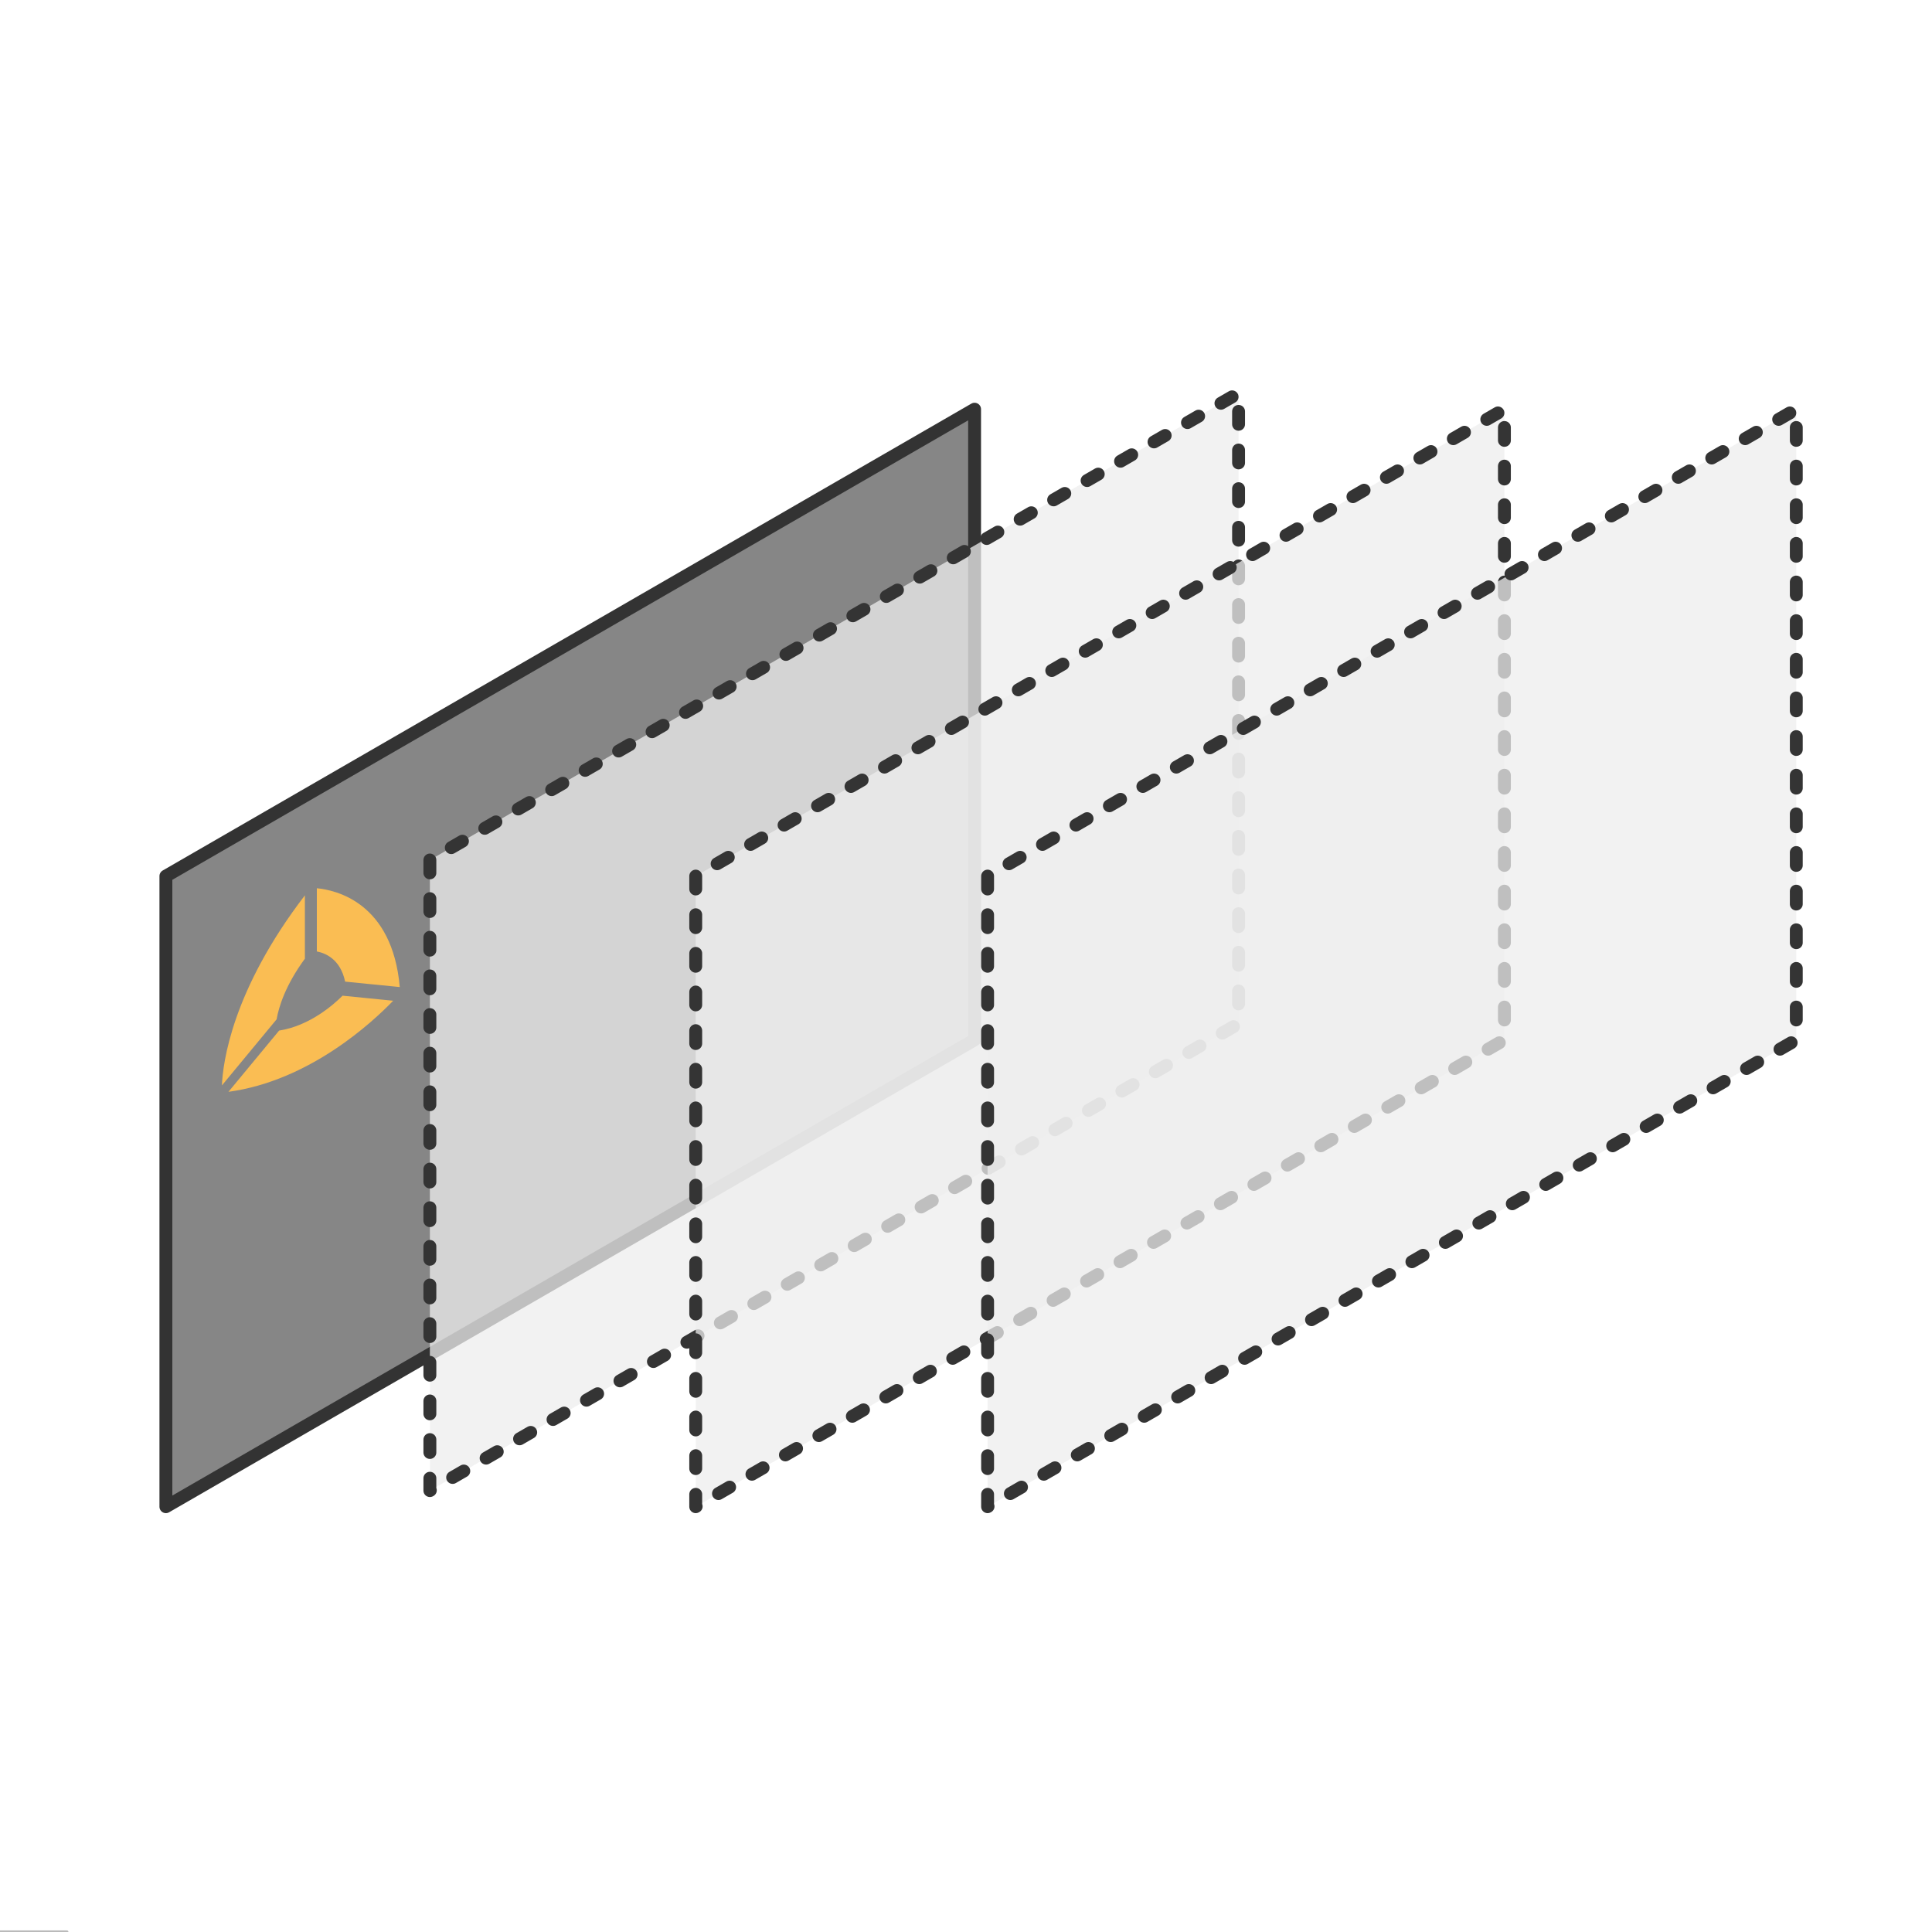
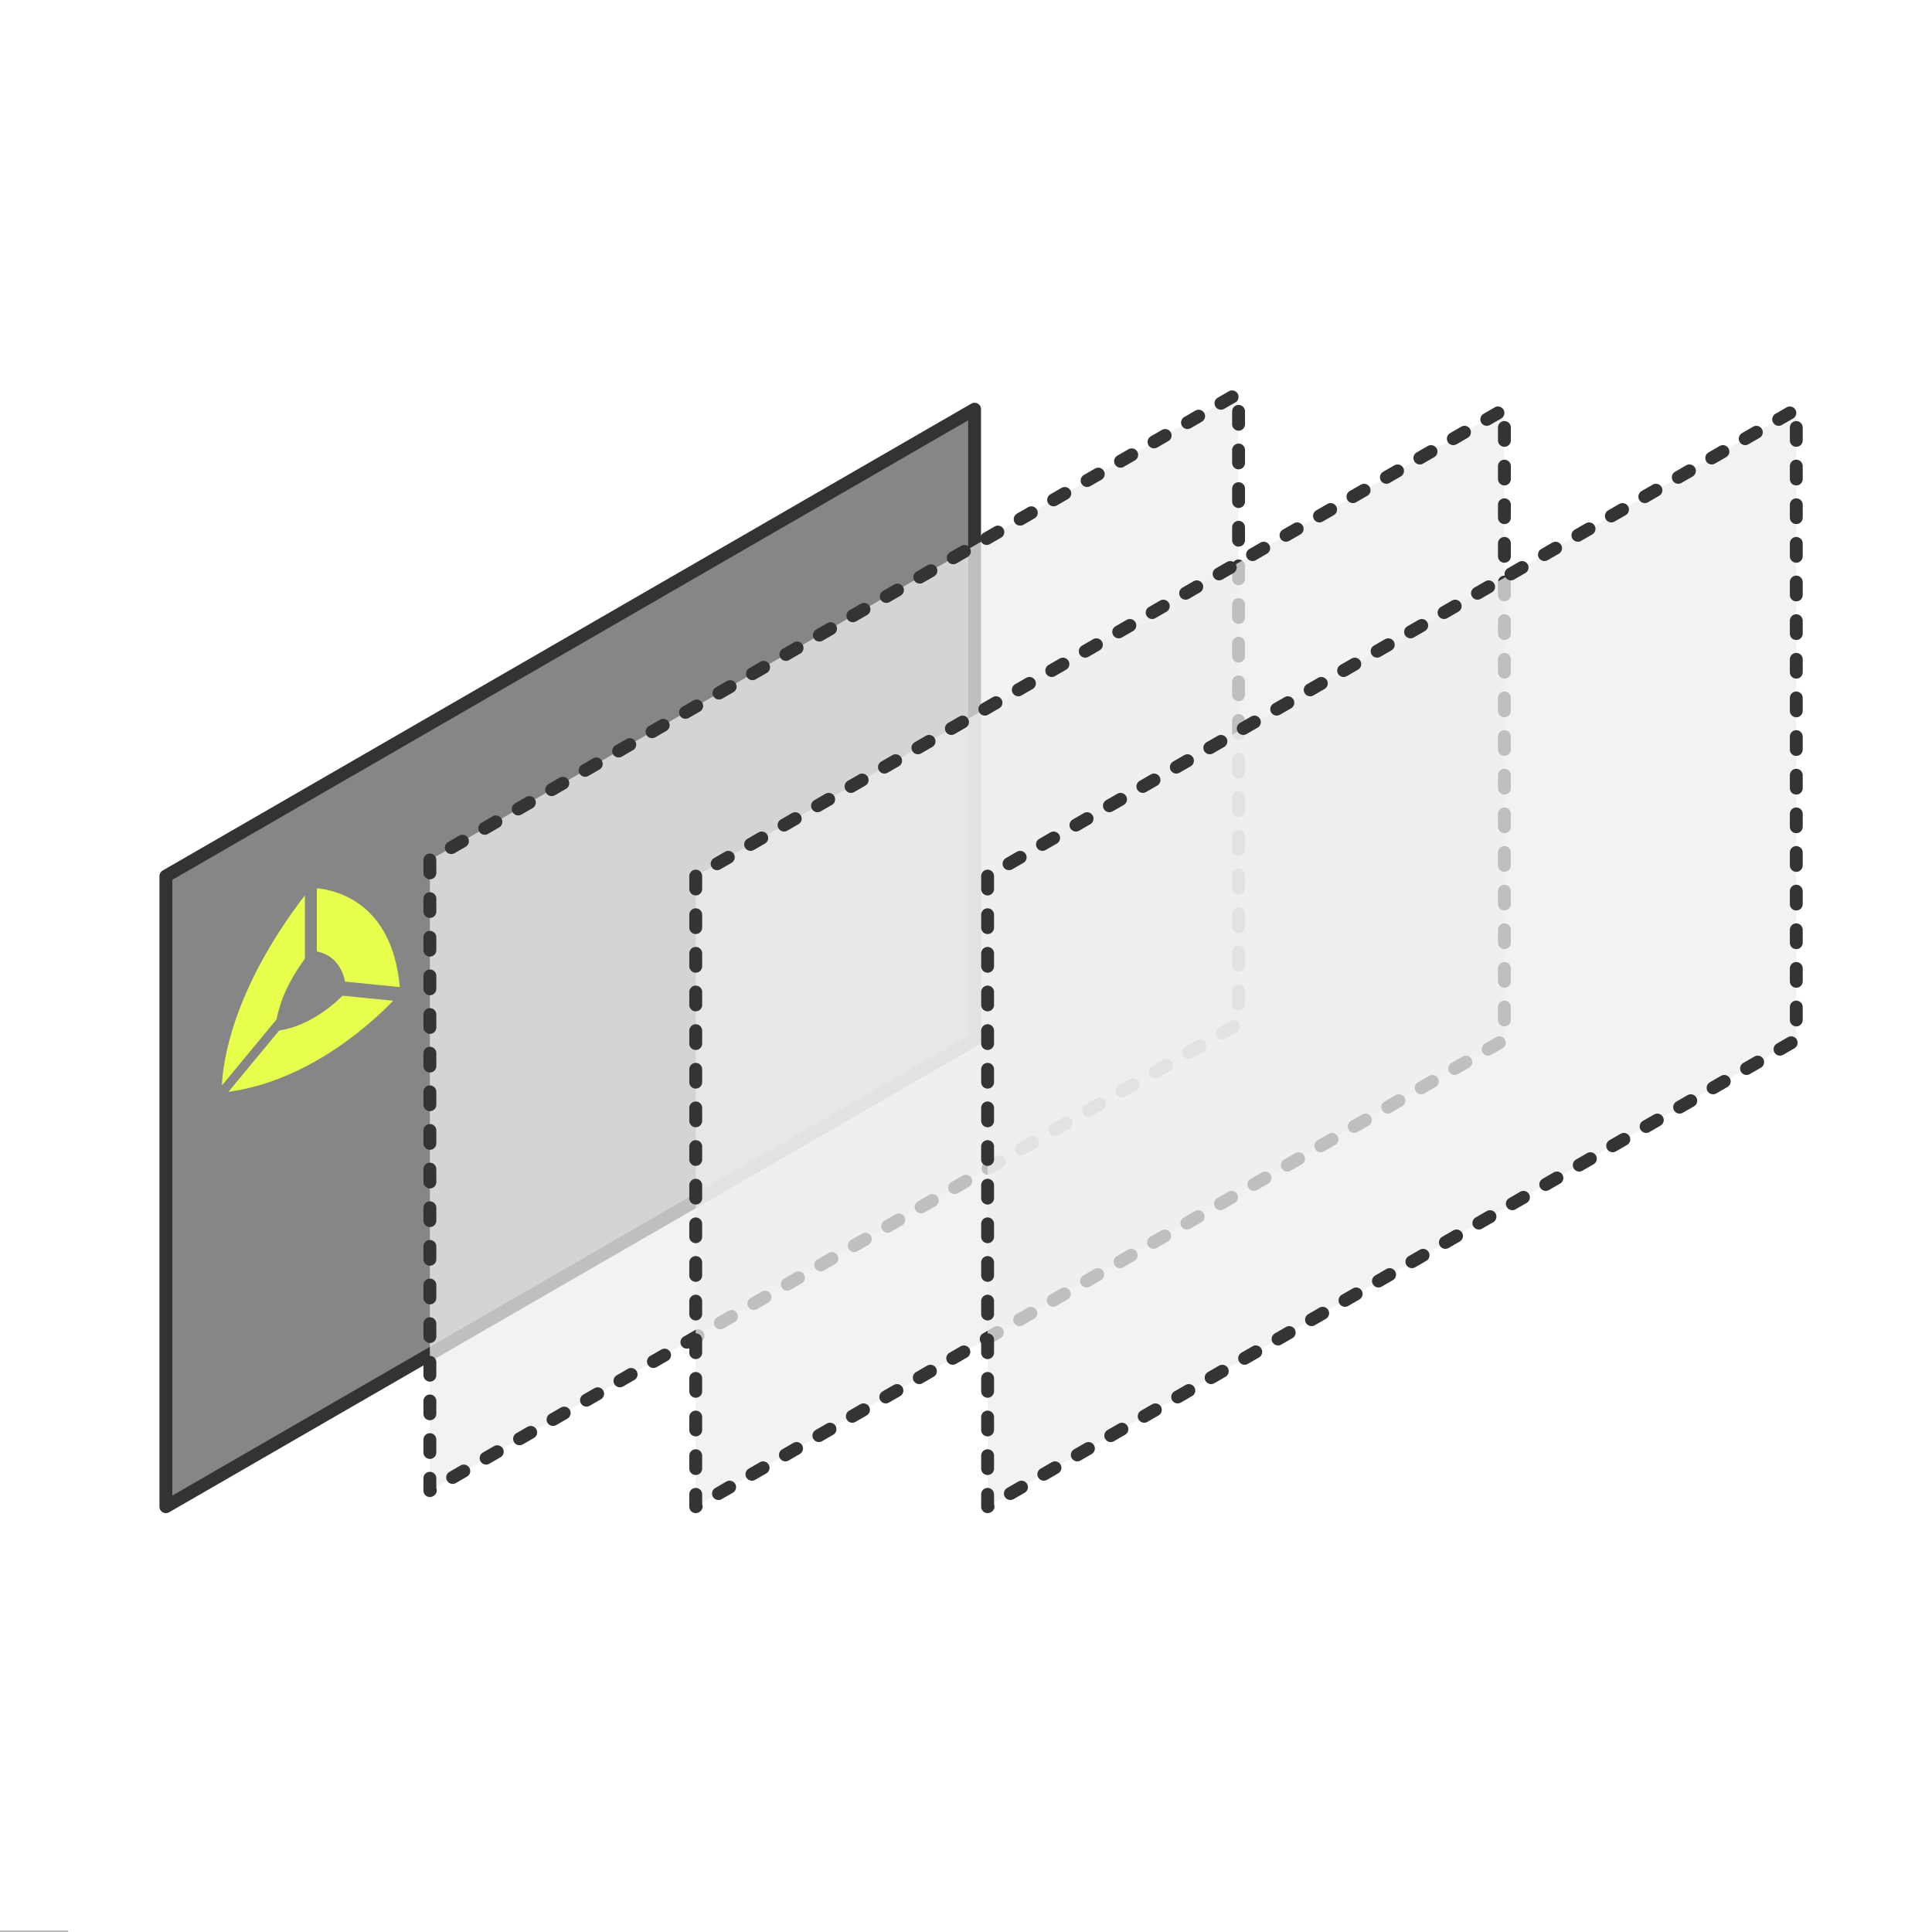
<svg xmlns="http://www.w3.org/2000/svg" viewBox="0 0 300 300" fill-rule="evenodd" clip-rule="evenodd" stroke-linecap="round" stroke-linejoin="round" stroke-miterlimit="1.414">
  <path d="M0 300h10.377" fill="#464646" stroke-width=".5" stroke="#000" stroke-opacity=".271" />
  <path d="M25.76 136.04v97.92l125.573-72.5V63.54L25.76 136.04z" fill="#868686" stroke-width="2" stroke="#333" />
  <path d="M66.752 133.54v97.92l125.573-72.5V61.04l-125.573 72.5z" fill="#EDEDED" fill-opacity=".749" stroke-width="2" stroke-dasharray="2,4,0,0" stroke="#343434" />
  <path d="M108.032 136.04v97.92l125.573-72.5V63.54l-125.573 72.5z" fill="#EDEDED" fill-opacity=".749" stroke-width="2" stroke-dasharray="2,4,0,0" stroke="#343434" />
  <path d="M153.354 136.04v97.92l125.573-72.5V63.54l-125.573 72.5z" fill="#EDEDED" fill-opacity=".749" stroke-width="2" stroke-dasharray="2,4,0,0" stroke="#343434" />
-   <path d="M53.596 152.427l8.48.843c-1.155-13.13-9.93-15.066-12.877-15.342v9.816c1.32.244 3.66 1.187 4.393 4.683zm-19.138 16.12l8.495-10.268c.34-1.94 1.364-5.288 4.392-9.418v-9.834C36 153.816 34.6 165.082 34.458 168.548zm8.886-8.523l-7.87 9.513c12.595-1.706 22.4-10.84 25.578-14.143l-7.862-.783c-1.405 1.41-5.117 4.68-9.846 5.417z" fill="#FABD53" />
+   <path d="M53.596 152.427l8.48.843c-1.155-13.13-9.93-15.066-12.877-15.342v9.816c1.32.244 3.66 1.187 4.393 4.683zm-19.138 16.12l8.495-10.268c.34-1.94 1.364-5.288 4.392-9.418v-9.834C36 153.816 34.6 165.082 34.458 168.548zm8.886-8.523l-7.87 9.513c12.595-1.706 22.4-10.84 25.578-14.143l-7.862-.783c-1.405 1.41-5.117 4.68-9.846 5.417z" fill="#e7ff4b" />
</svg>
